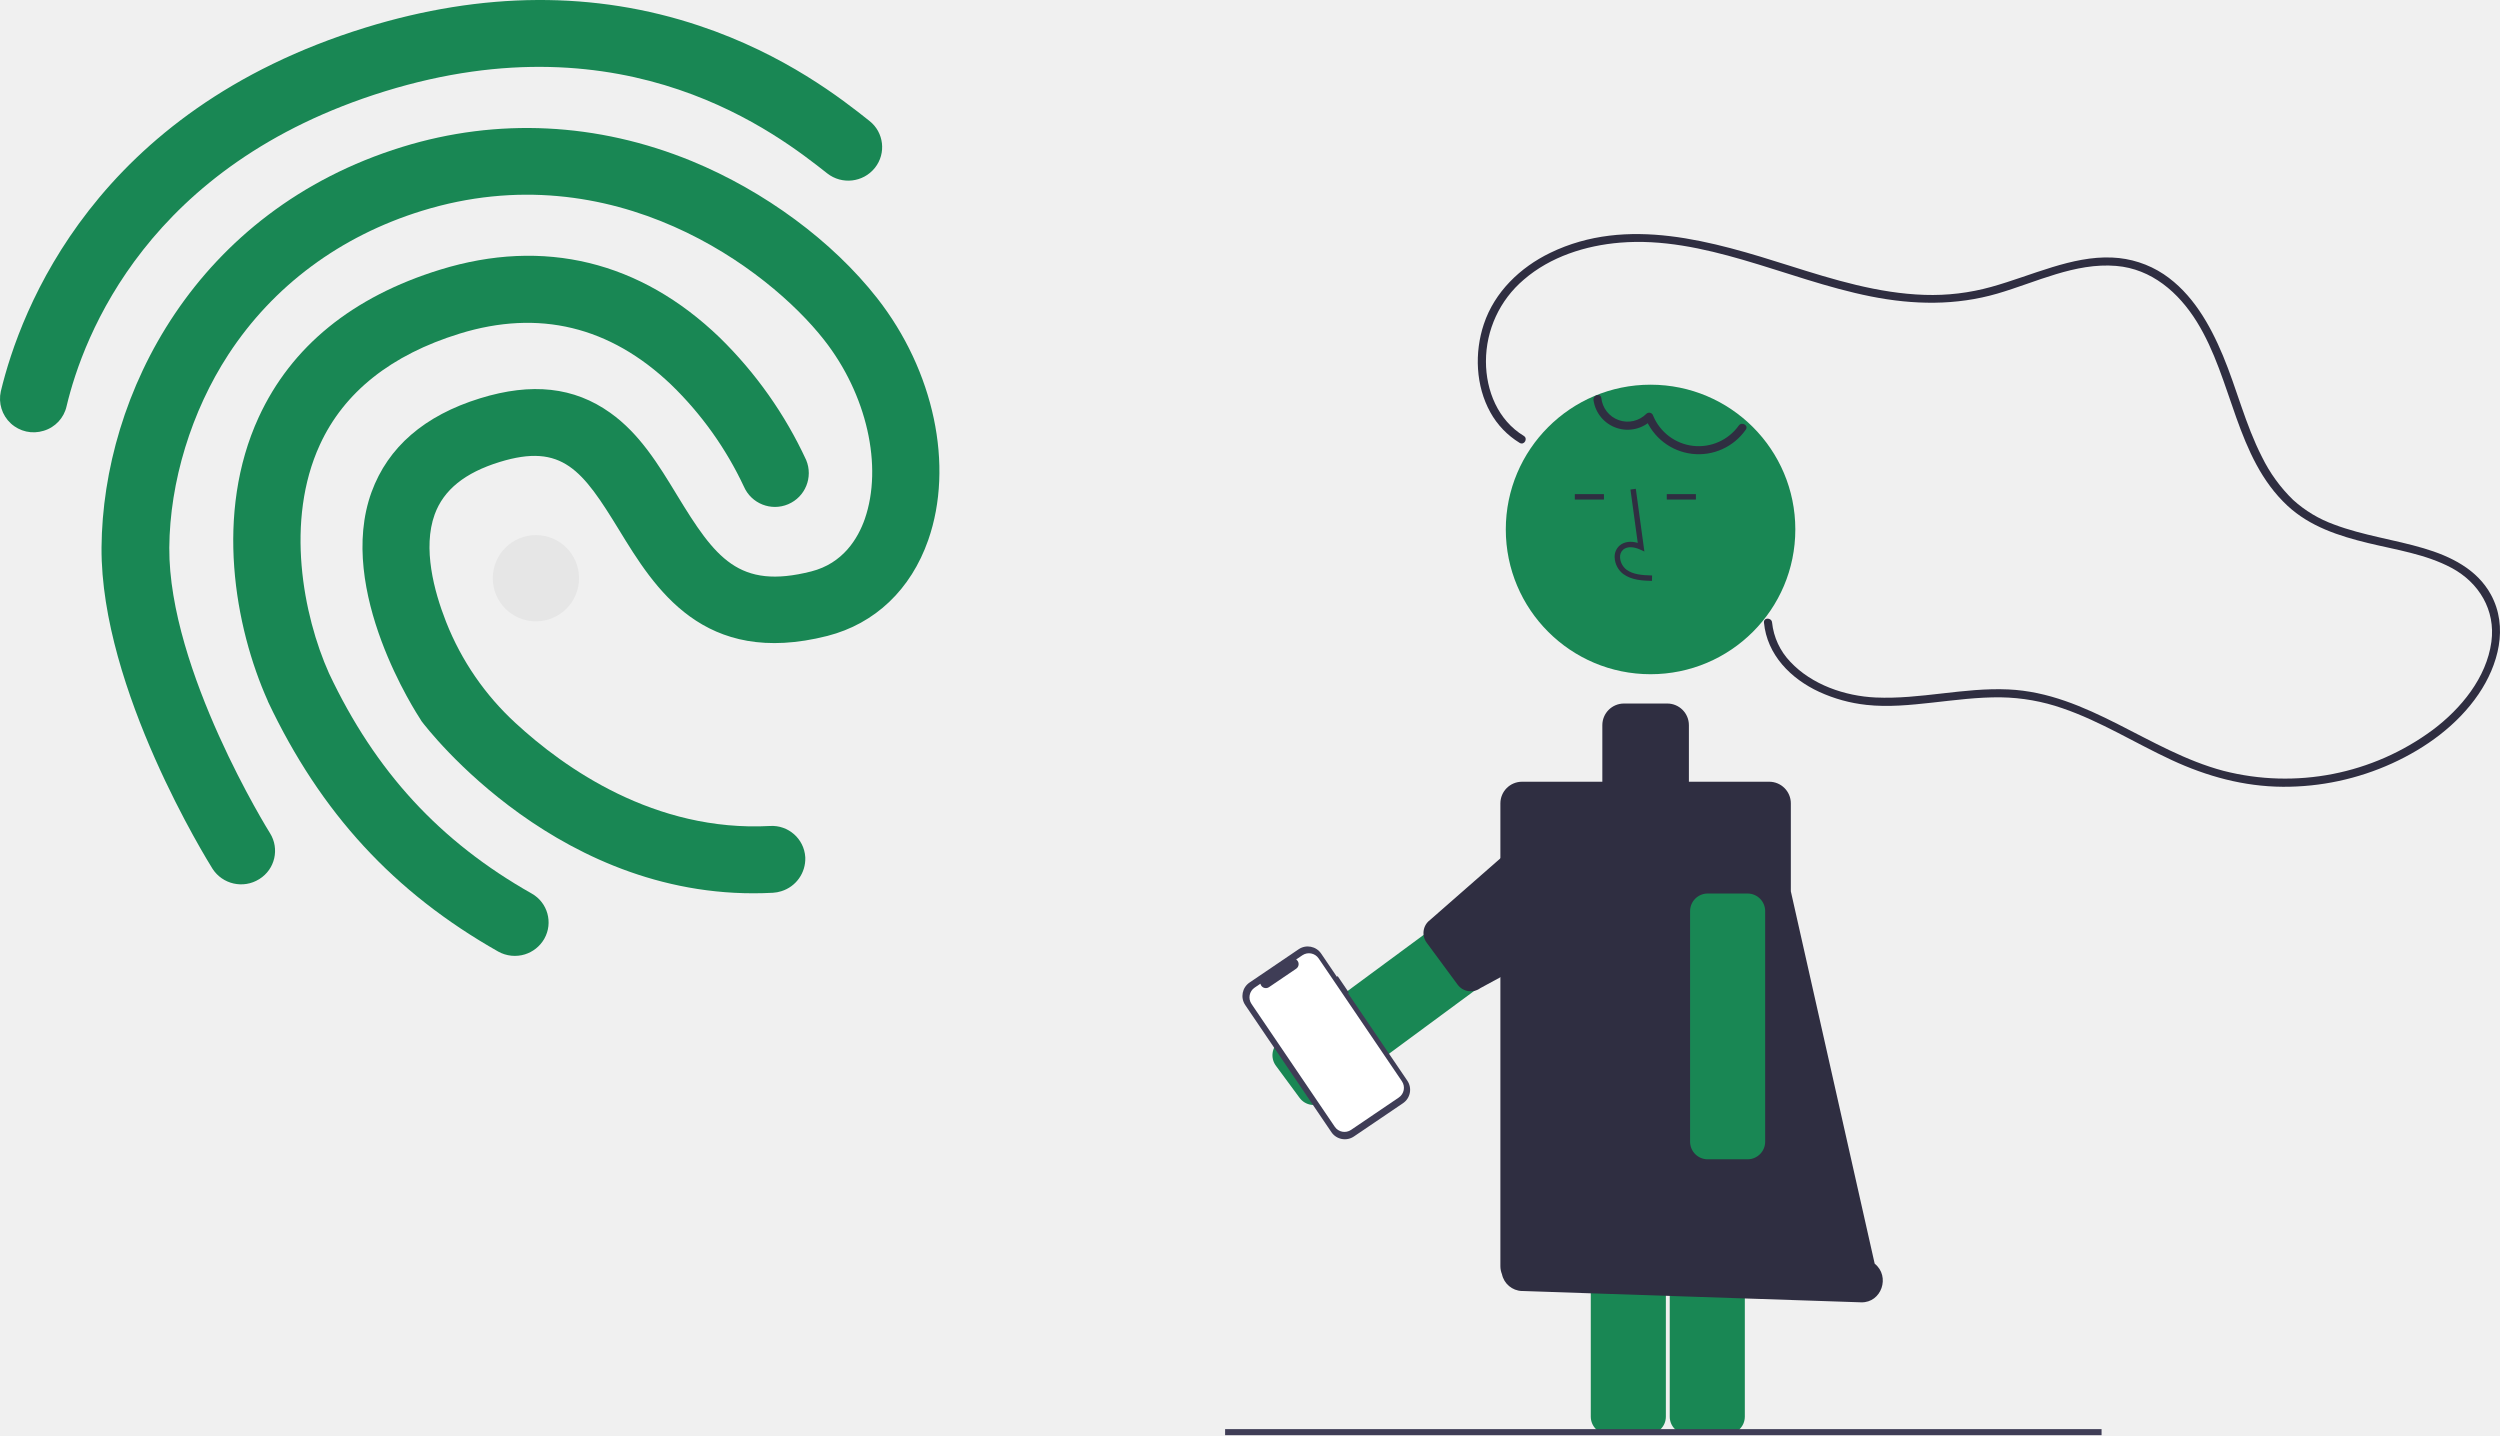
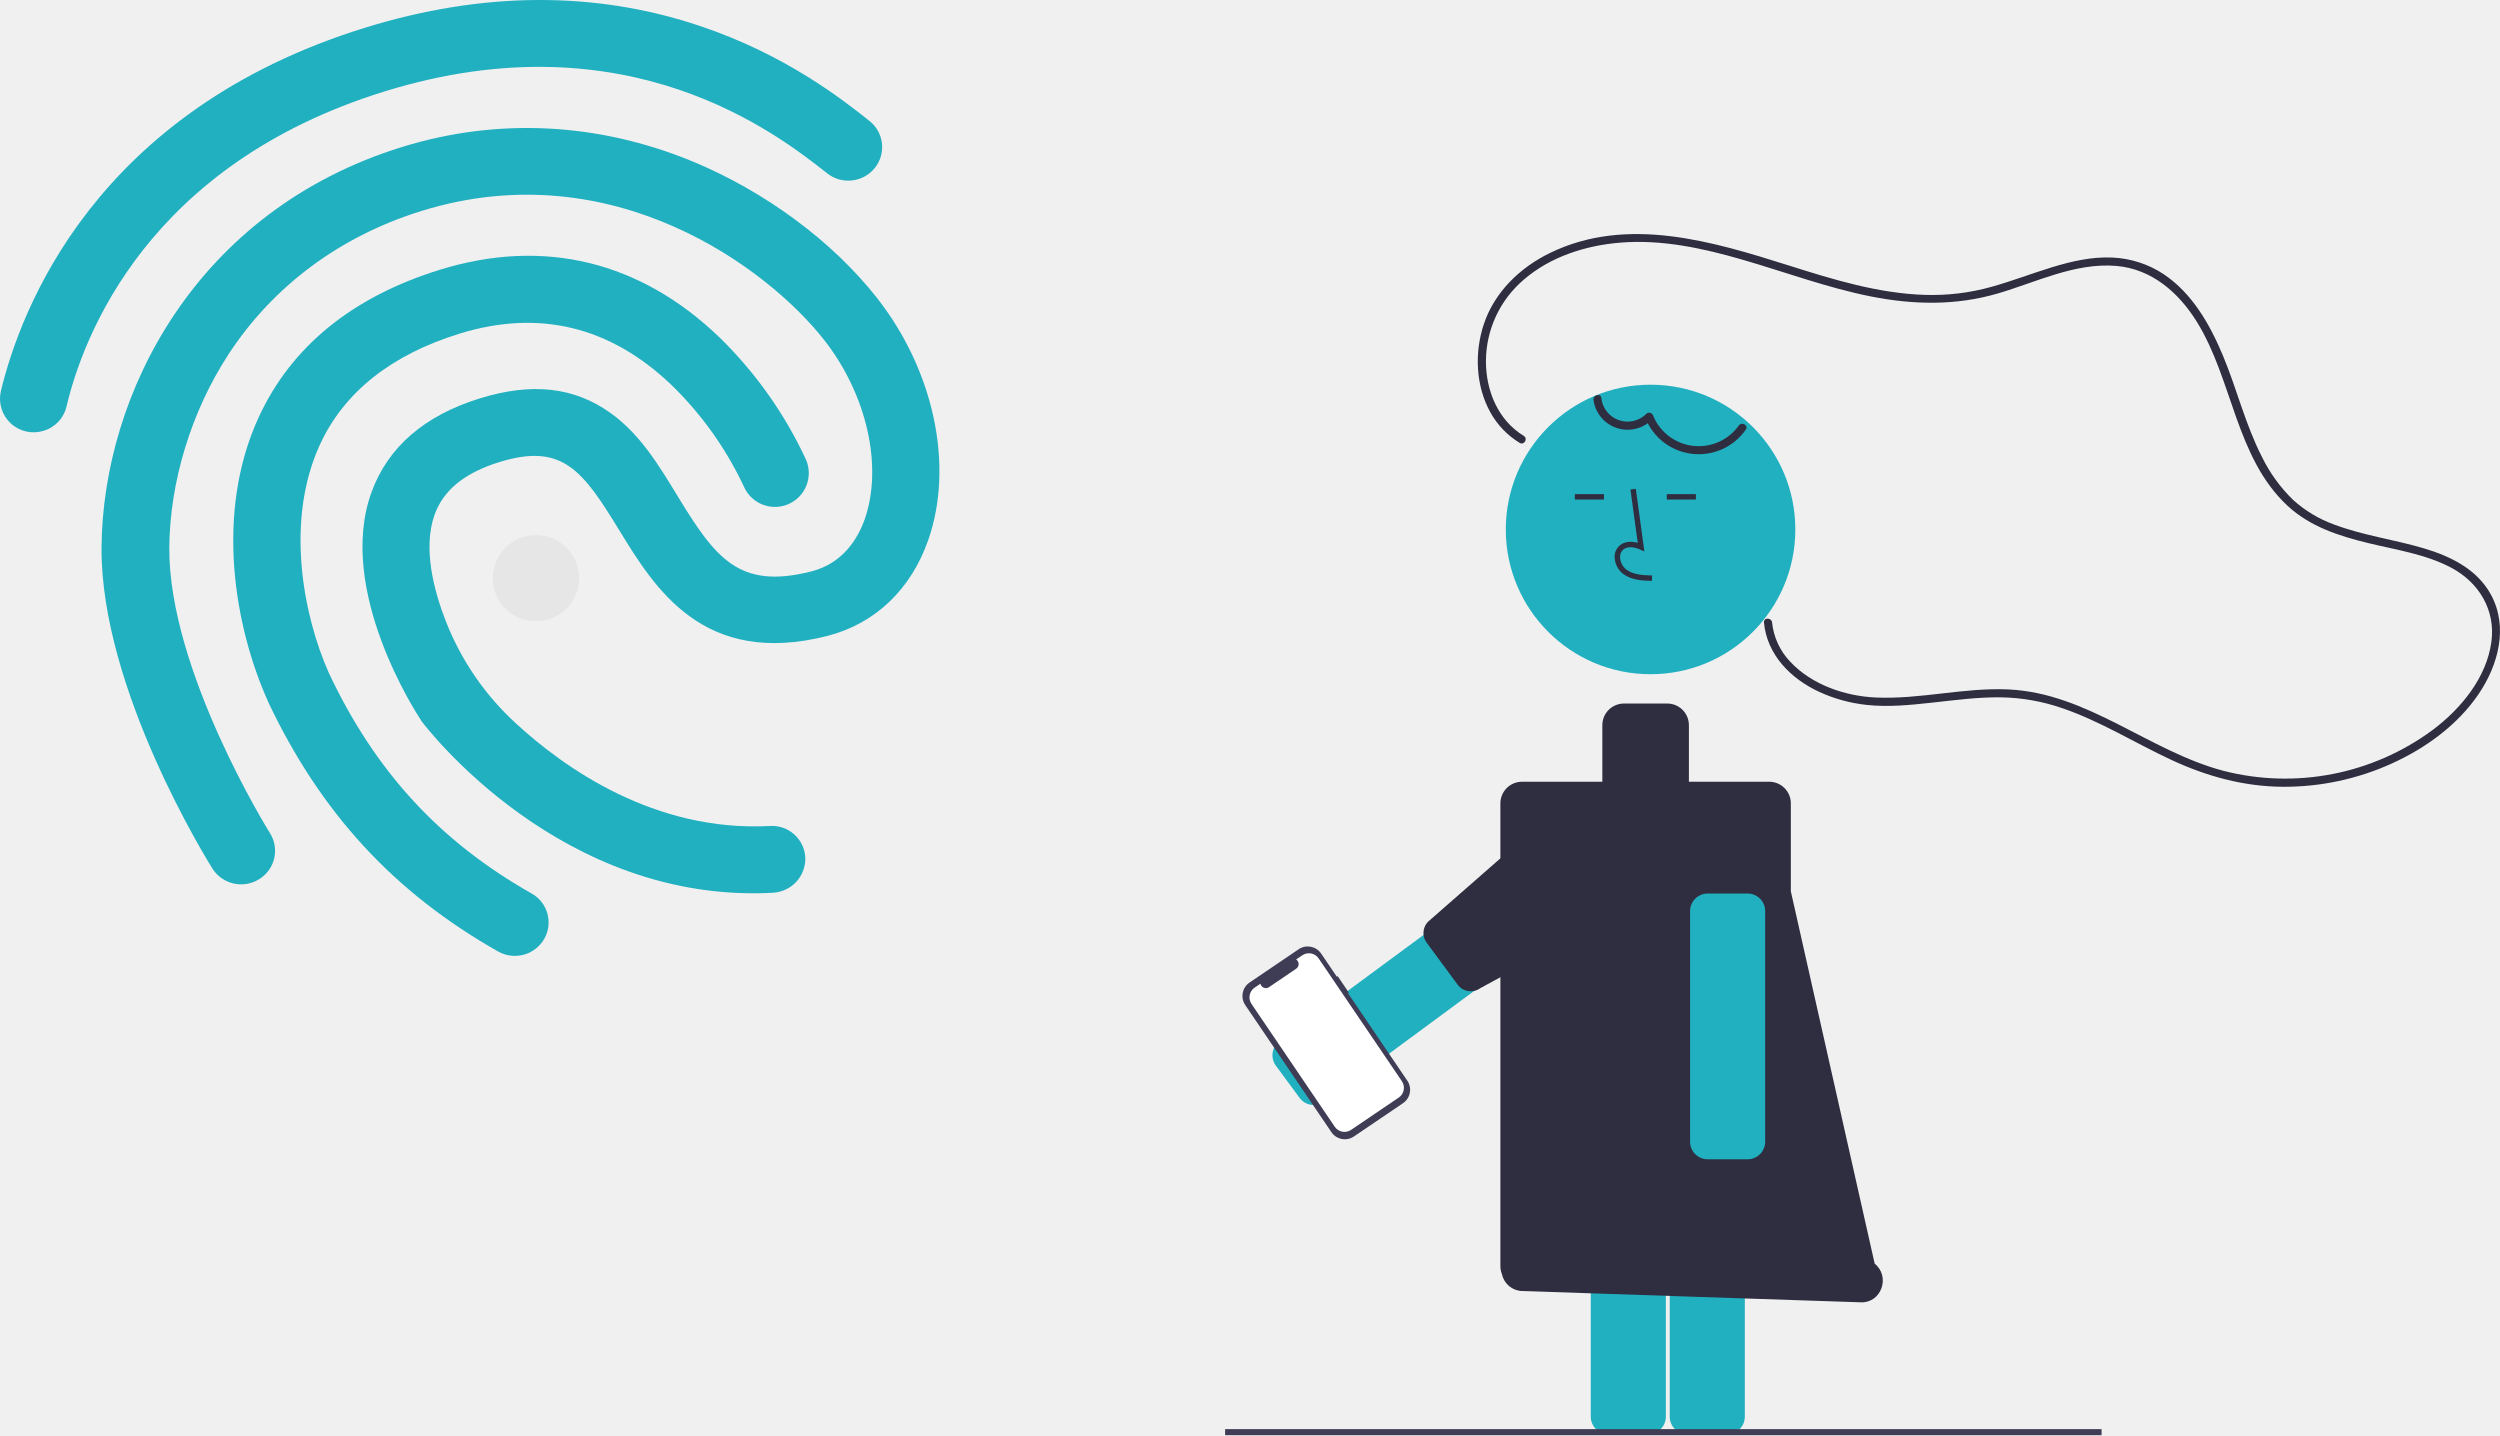
<svg xmlns="http://www.w3.org/2000/svg" data-name="Layer 1" width="924.256" height="530.591" viewBox="0 0 924.256 530.591">
-   <path d="M153.998,343.966a12.416,12.416,0,0,1-15.82-14.588c7.224-30.053,34.692-103.546,134.758-134.458,43.345-13.39,84.914-13.618,123.5-.684,31.744,10.596,52.817,27.178,62.897,35.193a12.313,12.313,0,0,1,2.017,17.297q-.038.048-.076.095a12.603,12.603,0,0,1-17.561,1.993c-18.263-14.39-73.684-58.105-163.507-30.358C192.5,245.549,168.676,308.922,162.496,334.85a12.231,12.231,0,0,1-8.498,9.117Z" transform="translate(-137.8721 -184.7043)" fill="#198754" />
-   <path d="M426.738,514.185a12.346,12.346,0,0,1-3.068.577c-78.175,4.21-127.913-60.735-129.955-63.443l-.379-.625c-1.246-1.933-31.342-47.723-18.093-84.088,6.086-16.625,19.544-28.294,40.116-34.649,19.133-5.91,34.789-4.162,48.115,5.354,10.927,7.753,17.93,19.315,24.717,30.48,14.116,23.182,22.768,34.977,49.6,28.172,11.781-2.99,17.282-12.201,19.795-19.376,6.766-19.525.77-46.143-15.096-66.281-20.497-26.126-77.86-69.52-148.634-47.657-30.223,9.336-54.958,27.734-71.522,53.068-13.722,21.024-21.699,47.137-21.874,71.488-.275,45.341,36.884,104.991,37.236,105.532a12.29,12.29,0,0,1-3.906,16.936q-.057.036-.114.071a12.584,12.584,0,0,1-17.235-3.857c-1.677-2.728-41.356-66.33-41.036-118.732.445-56.8,34.961-124.588,111.154-148.125,35.218-10.879,72.229-9.051,107.058,5.229,26.995,11.136,51.979,29.57,68.497,50.619,21.098,26.868,28.53,62.038,18.926,89.487-6.403,18.3-19.659,30.926-37.275,35.441-45.914,11.679-63.9-17.726-77.018-39.177-13.47-21.991-20.921-32.301-44.202-25.11-12.783,3.949-20.659,10.277-23.971,19.368-4.507,12.428-.236,28.358,4.141,39.525q.068.175.136.349a100.946,100.946,0,0,0,25.613,37.252c18.012,16.634,51.451,40.347,94.07,38.06a12.309,12.309,0,0,1,13.048,11.522q.004.059.007.118a12.579,12.579,0,0,1-8.852,12.472Z" transform="translate(-137.8721 -184.7043)" fill="#198754" />
-   <path d="M331.94,537.534a12.616,12.616,0,0,1-9.871-1.031c-38.557-21.846-65.625-51.228-85.116-92.41l-.078-.254c-12.284-27.458-19.679-69.409-3.367-104.866,12.042-26.162,34.646-44.552,67.071-54.568,38.35-11.847,74.059-3.125,103.366,25.103A153.17,153.17,0,0,1,435.929,354.806a12.516,12.516,0,0,1-23.031,9.804,128.261,128.261,0,0,0-26.966-37.76c-22.59-21.492-48.85-27.847-78.142-18.799-25.313,7.819-42.743,21.643-51.666,41.092-12.867,27.994-6.243,62.949,3.371,84.462,17.186,36.423,41.025,62.258,74.961,81.451a12.255,12.255,0,0,1,4.655,16.695q-.047.083-.095.166A12.569,12.569,0,0,1,331.94,537.534Z" transform="translate(-137.8721 -184.7043)" fill="#198754" />
+   <path d="M153.998,343.966a12.416,12.416,0,0,1-15.82-14.588c7.224-30.053,34.692-103.546,134.758-134.458,43.345-13.39,84.914-13.618,123.5-.684,31.744,10.596,52.817,27.178,62.897,35.193a12.313,12.313,0,0,1,2.017,17.297q-.038.048-.076.095a12.603,12.603,0,0,1-17.561,1.993c-18.263-14.39-73.684-58.105-163.507-30.358C192.5,245.549,168.676,308.922,162.496,334.85a12.231,12.231,0,0,1-8.498,9.117Z" transform="translate(-137.8721 -184.7043)" fill="#21b0c0" />
+   <path d="M426.738,514.185a12.346,12.346,0,0,1-3.068.577c-78.175,4.21-127.913-60.735-129.955-63.443l-.379-.625c-1.246-1.933-31.342-47.723-18.093-84.088,6.086-16.625,19.544-28.294,40.116-34.649,19.133-5.91,34.789-4.162,48.115,5.354,10.927,7.753,17.93,19.315,24.717,30.48,14.116,23.182,22.768,34.977,49.6,28.172,11.781-2.99,17.282-12.201,19.795-19.376,6.766-19.525.77-46.143-15.096-66.281-20.497-26.126-77.86-69.52-148.634-47.657-30.223,9.336-54.958,27.734-71.522,53.068-13.722,21.024-21.699,47.137-21.874,71.488-.275,45.341,36.884,104.991,37.236,105.532a12.29,12.29,0,0,1-3.906,16.936q-.057.036-.114.071a12.584,12.584,0,0,1-17.235-3.857c-1.677-2.728-41.356-66.33-41.036-118.732.445-56.8,34.961-124.588,111.154-148.125,35.218-10.879,72.229-9.051,107.058,5.229,26.995,11.136,51.979,29.57,68.497,50.619,21.098,26.868,28.53,62.038,18.926,89.487-6.403,18.3-19.659,30.926-37.275,35.441-45.914,11.679-63.9-17.726-77.018-39.177-13.47-21.991-20.921-32.301-44.202-25.11-12.783,3.949-20.659,10.277-23.971,19.368-4.507,12.428-.236,28.358,4.141,39.525q.068.175.136.349a100.946,100.946,0,0,0,25.613,37.252c18.012,16.634,51.451,40.347,94.07,38.06a12.309,12.309,0,0,1,13.048,11.522q.004.059.007.118a12.579,12.579,0,0,1-8.852,12.472Z" transform="translate(-137.8721 -184.7043)" fill="#21b0c0" />
+   <path d="M331.94,537.534a12.616,12.616,0,0,1-9.871-1.031c-38.557-21.846-65.625-51.228-85.116-92.41l-.078-.254c-12.284-27.458-19.679-69.409-3.367-104.866,12.042-26.162,34.646-44.552,67.071-54.568,38.35-11.847,74.059-3.125,103.366,25.103A153.17,153.17,0,0,1,435.929,354.806a12.516,12.516,0,0,1-23.031,9.804,128.261,128.261,0,0,0-26.966-37.76c-22.59-21.492-48.85-27.847-78.142-18.799-25.313,7.819-42.743,21.643-51.666,41.092-12.867,27.994-6.243,62.949,3.371,84.462,17.186,36.423,41.025,62.258,74.961,81.451a12.255,12.255,0,0,1,4.655,16.695q-.047.083-.095.166A12.569,12.569,0,0,1,331.94,537.534Z" transform="translate(-137.8721 -184.7043)" fill="#21b0c0" />
  <circle cx="198.128" cy="213.768" r="15.949" fill="#e6e6e6" />
-   <path d="M623.576,593.224a6.57,6.57,0,0,1-.984-.074,6.459,6.459,0,0,1-4.261-2.569L609.57,578.702a6.499,6.499,0,0,1,1.373-9.089l74.899-55.24a6.5,6.5,0,0,1,9.09,1.373l8.76,11.878a6.501,6.501,0,0,1-1.372,9.09L627.42,591.954A6.454,6.454,0,0,1,623.576,593.224Z" transform="translate(-137.8721 -184.7043)" fill="#198754" />
+   <path d="M623.576,593.224a6.57,6.57,0,0,1-.984-.074,6.459,6.459,0,0,1-4.261-2.569L609.57,578.702a6.499,6.499,0,0,1,1.373-9.089l74.899-55.24a6.5,6.5,0,0,1,9.09,1.373l8.76,11.878a6.501,6.501,0,0,1-1.372,9.09L627.42,591.954A6.454,6.454,0,0,1,623.576,593.224Z" transform="translate(-137.8721 -184.7043)" fill="#21b0c0" />
  <path d="M676.769,548.748,665.305,533.205a6,6,0,0,1,1.267-8.39l43.861-38.43a6,6,0,0,1,8.39,1.267l20.964,25.043a6,6,0,0,1-1.267,8.39l-53.361,28.93A6,6,0,0,1,676.769,548.748Z" transform="translate(-137.8721 -184.7043)" fill="#2f2e41" />
-   <path d="M747.246,714.956H732.487a6.508,6.508,0,0,1-6.5-6.5V585.441a6.508,6.508,0,0,1,6.5-6.5h14.759a6.508,6.508,0,0,1,6.5,6.5V708.456A6.508,6.508,0,0,1,747.246,714.956Z" transform="translate(-137.8721 -184.7043)" fill="#198754" />
-   <path d="M776.438,714.956H761.678a6.508,6.508,0,0,1-6.5-6.5V585.441a6.508,6.508,0,0,1,6.5-6.5H776.438a6.508,6.508,0,0,1,6.5,6.5V708.456A6.508,6.508,0,0,1,776.438,714.956Z" transform="translate(-137.8721 -184.7043)" fill="#198754" />
+   <path d="M747.246,714.956H732.487a6.508,6.508,0,0,1-6.5-6.5V585.441a6.508,6.508,0,0,1,6.5-6.5h14.759a6.508,6.508,0,0,1,6.5,6.5V708.456A6.508,6.508,0,0,1,747.246,714.956Z" transform="translate(-137.8721 -184.7043)" fill="#21b0c0" />
+   <path d="M776.438,714.956H761.678a6.508,6.508,0,0,1-6.5-6.5V585.441a6.508,6.508,0,0,1,6.5-6.5H776.438a6.508,6.508,0,0,1,6.5,6.5V708.456A6.508,6.508,0,0,1,776.438,714.956Z" transform="translate(-137.8721 -184.7043)" fill="#21b0c0" />
  <rect x="452.923" y="528.351" width="324.033" height="2.241" fill="#3f3d56" />
-   <circle cx="610.216" cy="195.742" r="53.519" fill="#198754" />
+   <circle cx="610.216" cy="195.742" r="53.519" fill="#21b0c0" />
  <path d="M830.944,651.879,799.95,514.234V481.712a8,8,0,0,0-8-8H762.26V452.799a8,8,0,0,0-8-8h-16a8,8,0,0,0-8,8v20.913H700.569a8,8,0,0,0-8,8V652.799a7.968,7.968,0,0,0,.584,2.993,7.834,7.834,0,0,0,7.377,6.207L825.955,666.18C833.451,666.377,836.852,656.628,830.944,651.879Z" transform="translate(-137.8721 -184.7043)" fill="#2f2e41" />
  <path d="M748.603,399.461c-3.306-.093-7.42-.208-10.589-2.523a8.131,8.131,0,0,1-3.2-6.07,5.471,5.471,0,0,1,1.86-4.495c1.657-1.398,4.076-1.726,6.678-.961l-2.699-19.727,1.982-.271,3.172,23.19-1.654-.759c-1.919-.881-4.552-1.328-6.188.055a3.513,3.513,0,0,0-1.152,2.896,6.143,6.143,0,0,0,2.381,4.526c2.467,1.802,5.746,2.035,9.466,2.139Z" transform="translate(-137.8721 -184.7043)" fill="#2f2e41" />
  <rect x="582.21" y="182.682" width="10.771" height="2" fill="#2f2e41" />
  <rect x="616.21" y="182.682" width="10.771" height="2" fill="#2f2e41" />
  <path d="M701.221,345.854c-9.507-5.761-13.984-16.691-13.992-27.5a39.637,39.637,0,0,1,14.012-30.275c9.792-8.469,22.831-12.613,35.57-13.666,15.413-1.274,30.726,2.076,45.446,6.352,15.761,4.579,31.205,10.339,47.339,13.545,15.656,3.111,31.354,3.417,46.768-1.081,14.227-4.152,28.668-11.488,43.864-10.216,13.125,1.098,23.092,9.832,29.797,20.623,13.312,21.424,14.363,50.178,33.507,68.018,8.277,7.713,19.06,11.208,29.836,13.819,10.334,2.504,21.358,4.109,30.841,9.177,10.169,5.435,16.325,15.65,14.734,27.354-1.807,13.294-11.266,24.735-21.681,32.545A91.731,91.731,0,0,1,959.868,469.675c-27.632-7.331-50.088-28.746-79.528-30.088-16.424-.749-32.594,3.726-49.015,2.984-11.381-.514-23.63-4.722-31.557-13.185a24.709,24.709,0,0,1-6.757-14.537c-.179-1.906-3.181-1.924-3,0,1.125,11.957,9.927,20.789,20.43,25.644a56.355,56.355,0,0,0,17.48,4.812c8.036.888,16.229.048,24.228-.829,8.455-.927,16.924-2.069,25.448-1.967a72.74,72.74,0,0,1,22.837,4.061c14.106,4.838,26.813,12.865,40.288,19.116,13.042,6.051,26.7,9.802,41.146,9.895a96.211,96.211,0,0,0,40.368-8.657c12.478-5.684,24.203-14.169,31.972-25.608,7.284-10.724,11.108-24.793,4.553-36.799-5.138-9.41-14.936-14.172-24.816-17.103-10.952-3.25-22.399-4.734-33.12-8.781a45.593,45.593,0,0,1-15.172-9.1,57.003,57.003,0,0,1-11.531-15.911c-6.138-11.973-9.274-25.123-14.443-37.49-4.788-11.456-11.34-23.002-21.894-30.062a37.244,37.244,0,0,0-19.057-6.152c-7.518-.34-14.988,1.386-22.134,3.561-7.561,2.301-14.939,5.176-22.558,7.294a81.672,81.672,0,0,1-24.669,2.946c-17.122-.558-33.662-5.644-49.871-10.772-28.396-8.983-59.976-18.601-88.525-4.753-11.124,5.396-20.546,14.448-24.519,26.335-3.515,10.518-3.029,22.787,2.39,32.586a30.455,30.455,0,0,0,10.863,11.33c1.655,1.003,3.165-1.59,1.514-2.59Z" transform="translate(-137.8721 -184.7043)" fill="#2f2e41" />
-   <path d="M783.96,613.299H769.201a6.508,6.508,0,0,1-6.5-6.5V521.544a6.508,6.508,0,0,1,6.5-6.5h14.76a6.508,6.508,0,0,1,6.5,6.5v85.255A6.508,6.508,0,0,1,783.96,613.299Z" transform="translate(-137.8721 -184.7043)" fill="#198754" />
+   <path d="M783.96,613.299H769.201a6.508,6.508,0,0,1-6.5-6.5V521.544a6.508,6.508,0,0,1,6.5-6.5h14.76a6.508,6.508,0,0,1,6.5,6.5v85.255A6.508,6.508,0,0,1,783.96,613.299Z" transform="translate(-137.8721 -184.7043)" fill="#21b0c0" />
  <path d="M726.988,332.612a12.736,12.736,0,0,0,21.659,7.201l-2.507-.662a21.205,21.205,0,0,0,37.152,4.397c1.13-1.569-1.472-3.069-2.59-1.514a18.21,18.21,0,0,1-31.668-3.68,1.522,1.522,0,0,0-2.507-.662,9.758,9.758,0,0,1-16.644-5.877c-.268-1.904-3.159-1.094-2.893.798Z" transform="translate(-137.8721 -184.7043)" fill="#2f2e41" />
-   <path id="f6ad8881-531f-450f-af8c-ee430f91c944-53" data-name="Path 33" d="M632.424,545.597l-.313.212-5.808-8.567a5.99,5.99,0,0,0-8.319-1.597h0l-18.15,12.304a5.99,5.99,0,0,0-1.597,8.319l31.861,46.998a5.99,5.99,0,0,0,8.319,1.597h0l18.15-12.304a5.99,5.99,0,0,0,1.597-8.319h0l-21.92-32.333.313-.212Z" transform="translate(-137.8721 -184.7043)" fill="#3f3d56" />
-   <path id="fc886b53-8f7f-459a-8f46-dc88972f03c0-54" data-name="Path 34" d="M619.357,537.87l-2.293,1.555a2.057,2.057,0,0,1,.014,3.415l-10.064,6.823a2.057,2.057,0,0,1-3.167-1.277l-2.142,1.452a4.33,4.33,0,0,0-1.154,6.014h0l30.793,45.423a4.33,4.33,0,0,0,6.014,1.154h0l17.652-11.967a4.33,4.33,0,0,0,1.154-6.014h0l-30.793-45.423a4.33,4.33,0,0,0-6.014-1.154h0Z" transform="translate(-137.8721 -184.7043)" fill="#fff" />
+   <path id="f6ad8881-531f-450f-af8c-ee430f91c944-23" data-name="Path 33" d="M632.424,545.597l-.313.212-5.808-8.567a5.99,5.99,0,0,0-8.319-1.597h0l-18.15,12.304a5.99,5.99,0,0,0-1.597,8.319l31.861,46.998a5.99,5.99,0,0,0,8.319,1.597h0l18.15-12.304a5.99,5.99,0,0,0,1.597-8.319h0l-21.92-32.333.313-.212Z" transform="translate(-137.8721 -184.7043)" fill="#3f3d56" />
+   <path id="fc886b53-8f7f-459a-8f46-dc88972f03c0-24" data-name="Path 34" d="M619.357,537.87l-2.293,1.555a2.057,2.057,0,0,1,.014,3.415l-10.064,6.823a2.057,2.057,0,0,1-3.167-1.277l-2.142,1.452a4.33,4.33,0,0,0-1.154,6.014h0l30.793,45.423a4.33,4.33,0,0,0,6.014,1.154h0l17.652-11.967a4.33,4.33,0,0,0,1.154-6.014h0l-30.793-45.423a4.33,4.33,0,0,0-6.014-1.154h0Z" transform="translate(-137.8721 -184.7043)" fill="#fff" />
</svg>
